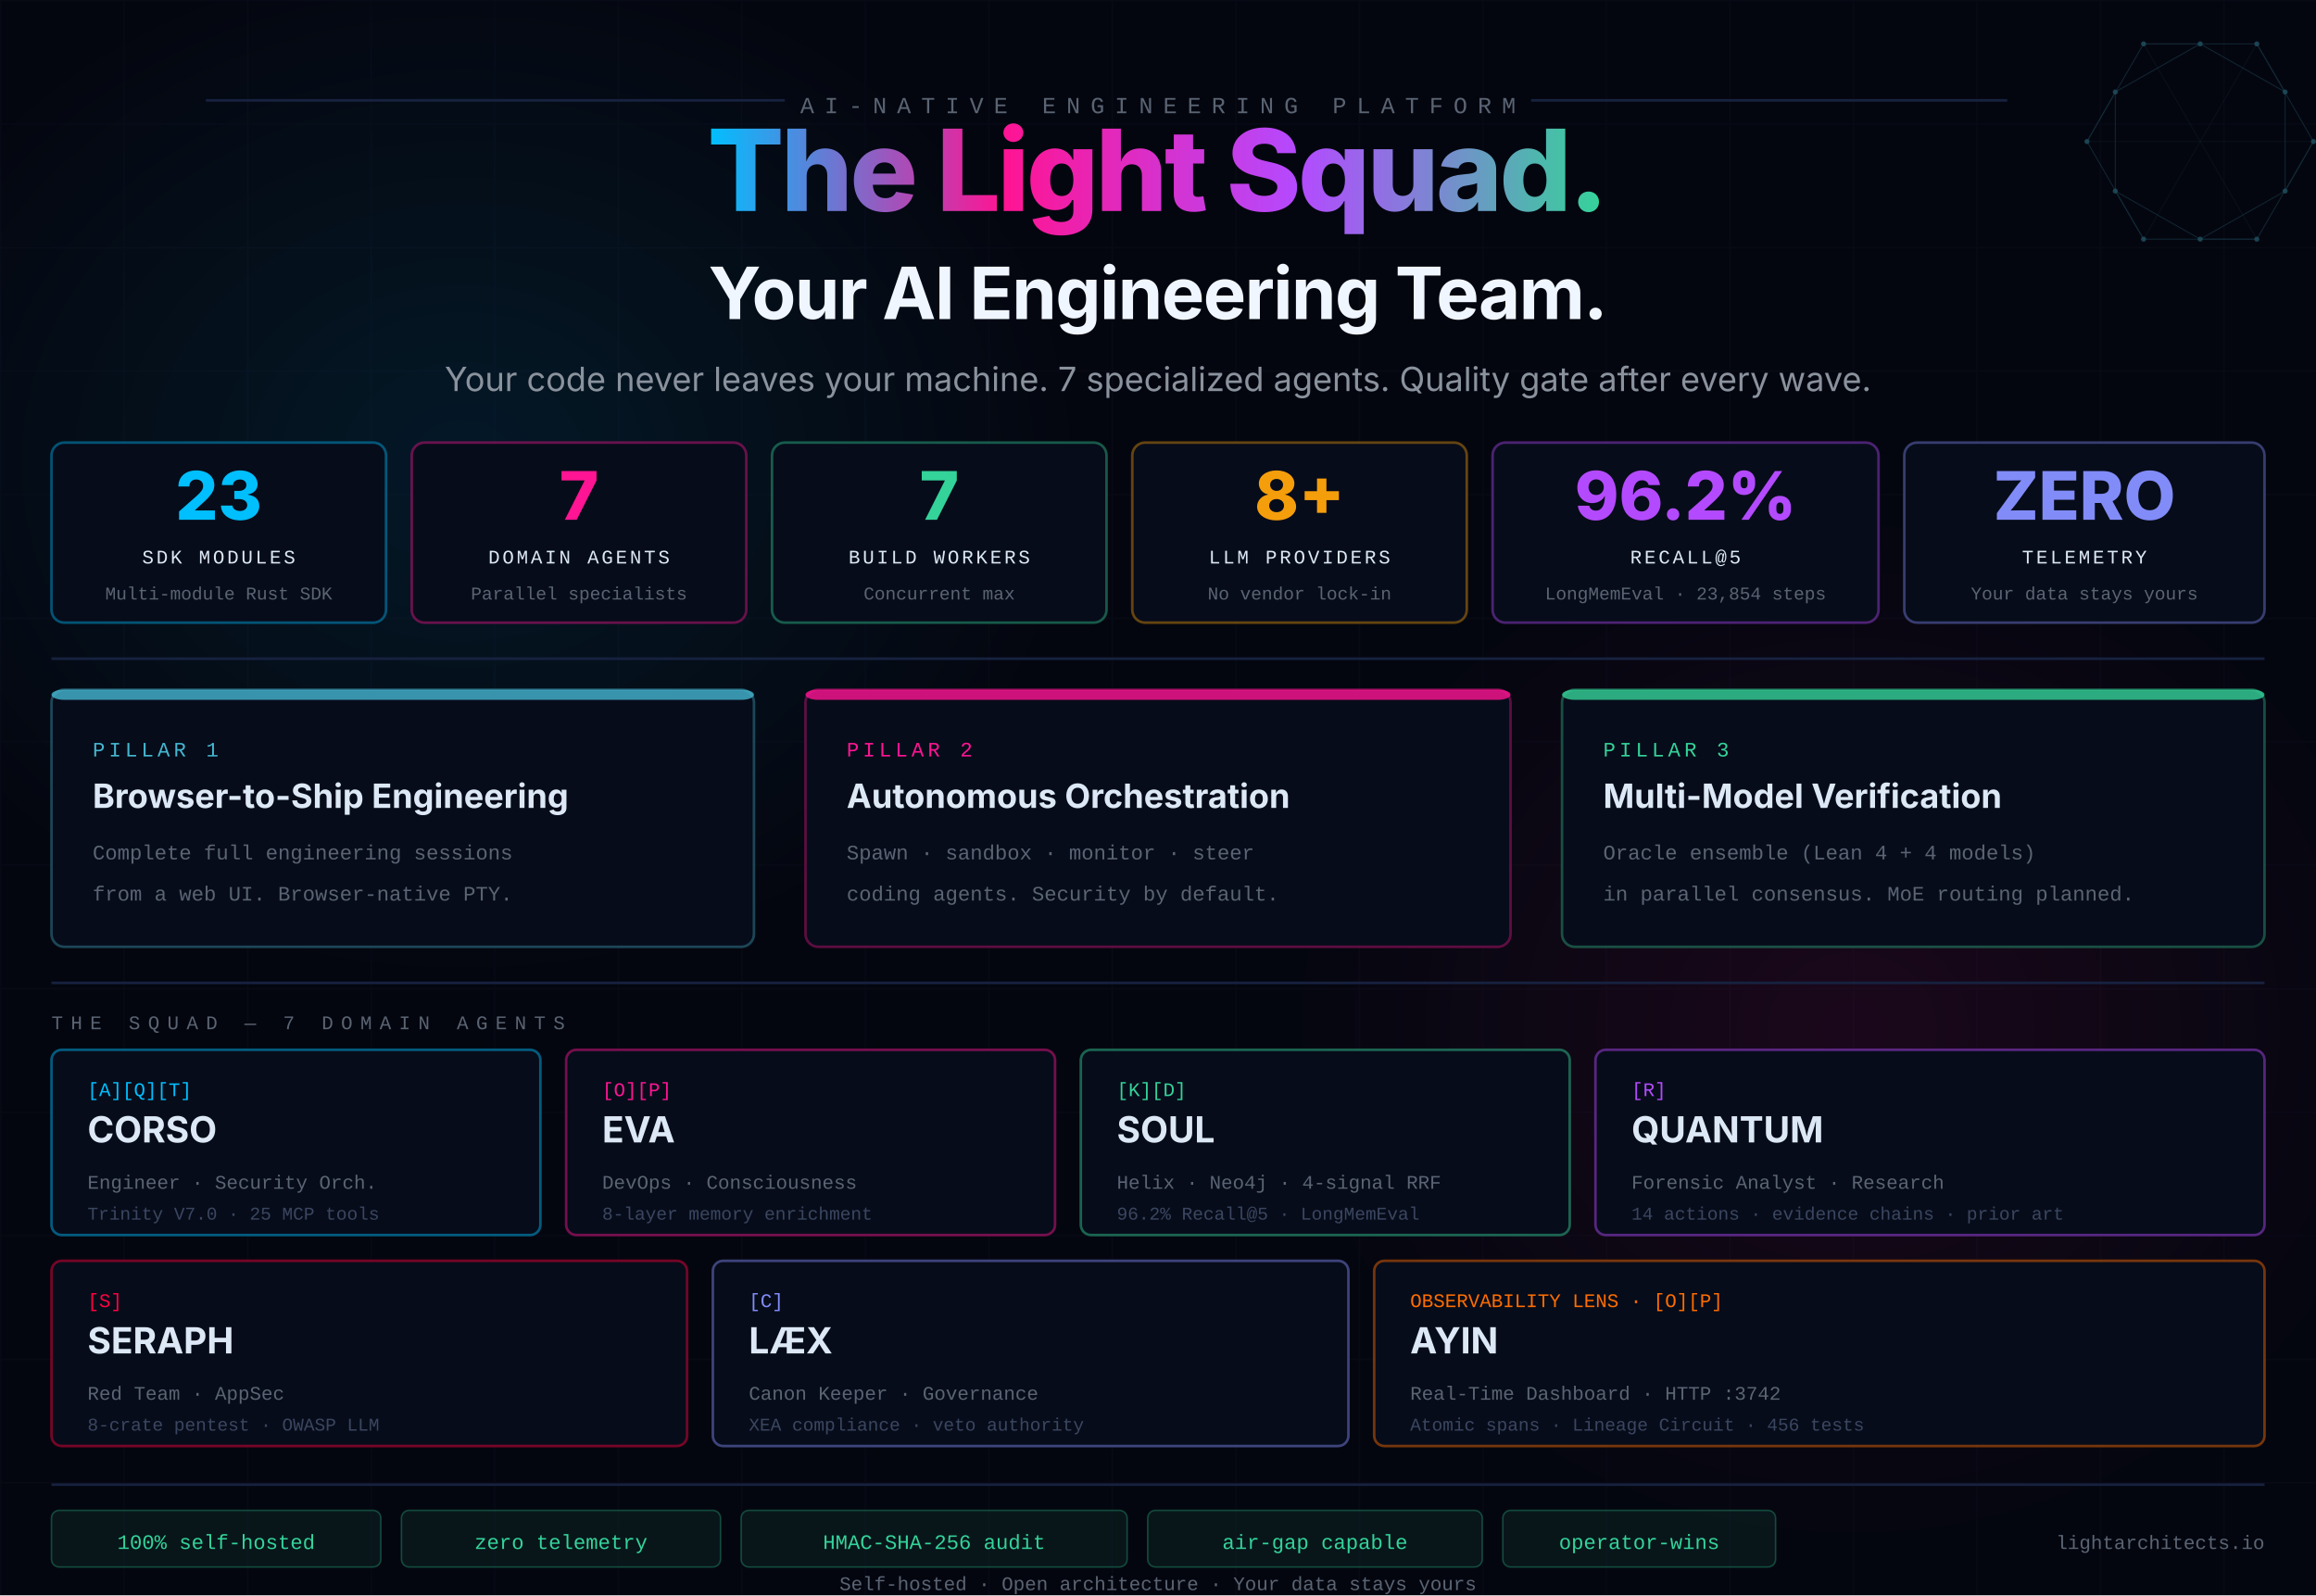
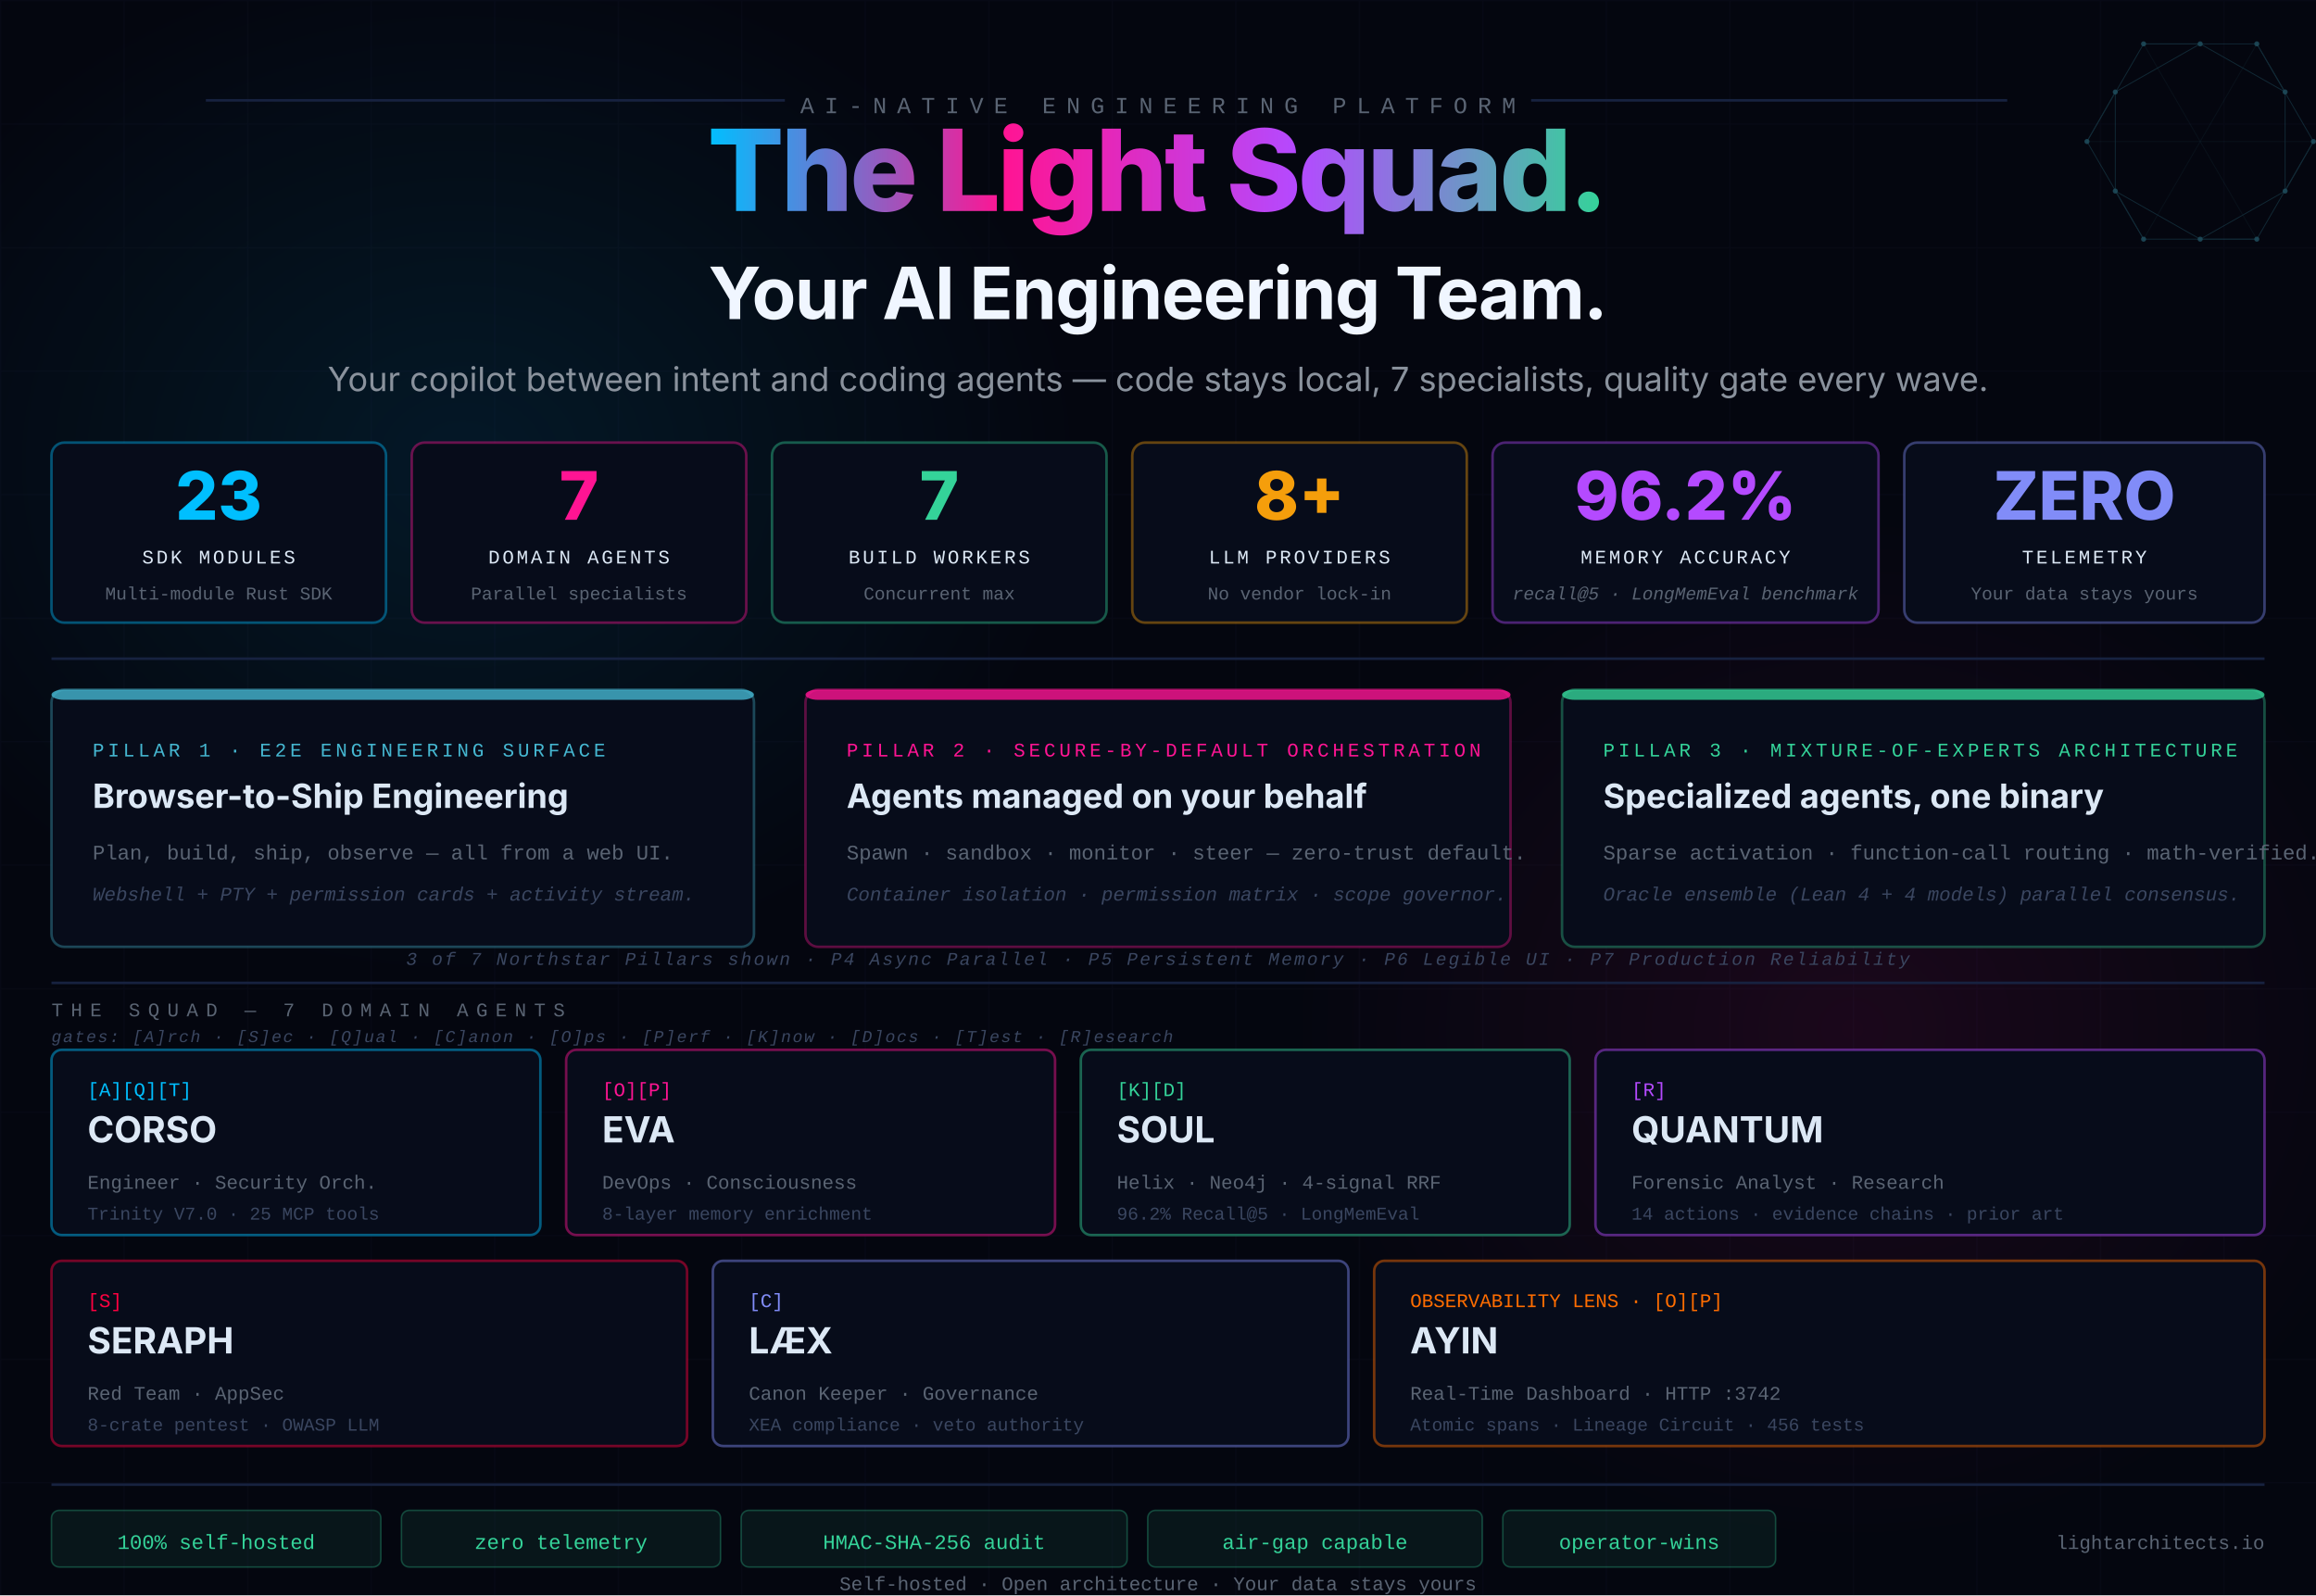
<svg xmlns="http://www.w3.org/2000/svg" viewBox="0 0 900 620" width="900" height="620">
  <defs>
    <style>
  .m{font-family:'JetBrains Mono','Courier New',monospace}
  .s{font-family:-apple-system,'Segoe UI','Helvetica Neue',sans-serif}
  @keyframes r1{0%,8%{opacity:0}24%,100%{opacity:1}}
  @keyframes r2{0%,22%{opacity:0}38%,100%{opacity:1}}
  @keyframes r3{0%,36%{opacity:0}52%,100%{opacity:1}}
  @keyframes r4{0%,50%{opacity:0}66%,100%{opacity:1}}
  @keyframes r5{0%,64%{opacity:0}78%,100%{opacity:1}}
  @keyframes r6{0%,76%{opacity:0}90%,100%{opacity:1}}
  @keyframes shimmer{0%,100%{opacity:.85}50%{opacity:1}}
  .l1{animation:r1 4s ease-out both}
  .l2{animation:r2 4s ease-out both}
  .l3{animation:r3 4s ease-out both}
  .l4{animation:r4 4s ease-out both}
  .l5{animation:r5 4s ease-out both}
  .l6{animation:r6 4s ease-out both}
  .sh{animation:shimmer 3.5s ease-in-out infinite}
</style>
    <filter id="bloom" x="-50%" y="-50%" width="200%" height="200%">
      <feGaussianBlur stdDeviation="1.6" result="b1" />
      <feGaussianBlur stdDeviation="4" result="b2" />
      <feGaussianBlur stdDeviation="9" result="b3" />
      <feMerge>
        <feMergeNode in="b3" />
        <feMergeNode in="b2" />
        <feMergeNode in="b1" />
        <feMergeNode in="SourceGraphic" />
      </feMerge>
    </filter>
    <filter id="softbloom" x="-30%" y="-30%" width="160%" height="160%">
      <feGaussianBlur stdDeviation="0.8" result="b1" />
      <feGaussianBlur stdDeviation="2.5" result="b2" />
      <feMerge>
        <feMergeNode in="b2" />
        <feMergeNode in="b1" />
        <feMergeNode in="SourceGraphic" />
      </feMerge>
    </filter>
    <linearGradient id="hero-grad" x1="0%" y1="0%" x2="100%" y2="0%">
      <stop offset="0%" stop-color="#00BFFF" />
      <stop offset="33%" stop-color="#FF1493" />
      <stop offset="66%" stop-color="#B44AFF" />
      <stop offset="100%" stop-color="#34D399" />
    </linearGradient>
    <radialGradient id="ambient-corso" cx="50%" cy="50%" r="50%">
      <stop offset="0%" stop-color="rgba(0,191,255,0.10)" />
      <stop offset="100%" stop-color="rgba(0,191,255,0)" />
    </radialGradient>
    <radialGradient id="ambient-eva" cx="50%" cy="50%" r="50%">
      <stop offset="0%" stop-color="rgba(255,20,147,0.09)" />
      <stop offset="100%" stop-color="rgba(255,20,147,0)" />
    </radialGradient>
    <pattern id="grid-p" width="48" height="48" patternUnits="userSpaceOnUse">
      <path d="M48 0 L0 0 L0 48" fill="none" stroke="rgba(129,140,248,.028)" stroke-width="1" />
    </pattern>
    <symbol id="polytope24" viewBox="-100 -100 200 200">
      <g stroke="#45B7D1" stroke-width="0.6" fill="none" opacity="0.5">
        <polygon points="80,0 40,69 -40,69 -80,0 -40,-69 40,-69" />
        <polygon points="60,35 0,69 -60,35 -60,-35 0,-69 60,-35" />
        <line x1="80" y1="0" x2="60" y2="35" />
        <line x1="40" y1="69" x2="0" y2="69" />
        <line x1="-40" y1="69" x2="-60" y2="35" />
        <line x1="-80" y1="0" x2="-60" y2="-35" />
        <line x1="-40" y1="-69" x2="0" y2="-69" />
        <line x1="40" y1="-69" x2="60" y2="-35" />
        <line x1="80" y1="0" x2="-80" y2="0" opacity="0.3" />
        <line x1="40" y1="69" x2="-40" y2="-69" opacity="0.3" />
        <line x1="-40" y1="69" x2="40" y2="-69" opacity="0.3" />
      </g>
      <g fill="#45B7D1" opacity="0.85">
        <circle cx="80" cy="0" r="1.8" />
        <circle cx="40" cy="69" r="1.8" />
        <circle cx="-40" cy="69" r="1.8" />
        <circle cx="-80" cy="0" r="1.8" />
        <circle cx="-40" cy="-69" r="1.8" />
        <circle cx="40" cy="-69" r="1.8" />
        <circle cx="60" cy="35" r="1.8" />
        <circle cx="0" cy="69" r="1.8" />
        <circle cx="-60" cy="35" r="1.8" />
        <circle cx="-60" cy="-35" r="1.8" />
        <circle cx="0" cy="-69" r="1.8" />
        <circle cx="60" cy="-35" r="1.8" />
      </g>
    </symbol>
  </defs>
  <rect width="900" height="620" fill="#04060f" />
  <rect width="900" height="620" fill="url(#grid-p)" />
  <ellipse cx="180" cy="180" rx="240" ry="200" fill="url(#ambient-corso)" class="l1" />
  <ellipse cx="720" cy="400" rx="220" ry="200" fill="url(#ambient-eva)" class="l4" />
  <g opacity="0.4" class="l1">
    <use href="#polytope24" x="800" y="0" width="110" height="110" />
  </g>
  <g class="l1">
    <text x="450" y="44" class="m" font-size="9" fill="#5a6473" text-anchor="middle" letter-spacing="4">AI-NATIVE ENGINEERING PLATFORM</text>
    <line x1="80" y1="39" x2="305" y2="39" stroke="#172240" stroke-width="1" />
    <line x1="595" y1="39" x2="780" y2="39" stroke="#172240" stroke-width="1" />
    <text x="450" y="82" class="s" font-size="44" font-weight="800" text-anchor="middle" letter-spacing="-1.2" fill="url(#hero-grad)">The Light Squad.</text>
    <text x="450" y="124" class="s" font-size="28" fill="#f0f6ff" font-weight="700" text-anchor="middle" letter-spacing="-0.5">Your AI Engineering Team.</text>
-     <text x="450" y="152" class="s" font-size="13" fill="#8a929d" text-anchor="middle">Your code never leaves your machine. 7 specialized agents. Quality gate after every wave.</text>
+     <text x="450" y="152" class="s" font-size="13" fill="#8a929d" text-anchor="middle">Your copilot between intent and coding agents — code stays local, 7 specialists, quality gate every wave.</text>
  </g>
  <g class="l2">
    <rect x="20" y="172" width="130" height="70" rx="5" fill="#070c1a" stroke="rgba(0,191,255,0.4)" stroke-width="1" />
    <text x="85" y="202" class="s" font-size="26" fill="#00BFFF" font-weight="800" text-anchor="middle">23</text>
    <text x="85" y="219" class="m" font-size="7.5" fill="#dce8f5" text-anchor="middle" letter-spacing="1">SDK MODULES</text>
    <text x="85" y="233" class="m" font-size="7" fill="#5a6473" text-anchor="middle">Multi-module Rust SDK</text>
    <rect x="160" y="172" width="130" height="70" rx="5" fill="#070c1a" stroke="rgba(255,20,147,0.4)" stroke-width="1" />
    <text x="225" y="202" class="s" font-size="26" fill="#FF1493" font-weight="800" text-anchor="middle">7</text>
    <text x="225" y="219" class="m" font-size="7.5" fill="#dce8f5" text-anchor="middle" letter-spacing="1">DOMAIN AGENTS</text>
    <text x="225" y="233" class="m" font-size="7" fill="#5a6473" text-anchor="middle">Parallel specialists</text>
    <rect x="300" y="172" width="130" height="70" rx="5" fill="#070c1a" stroke="rgba(52,211,153,0.4)" stroke-width="1" />
    <text x="365" y="202" class="s" font-size="26" fill="#34D399" font-weight="800" text-anchor="middle">7</text>
    <text x="365" y="219" class="m" font-size="7.5" fill="#dce8f5" text-anchor="middle" letter-spacing="1">BUILD WORKERS</text>
    <text x="365" y="233" class="m" font-size="7" fill="#5a6473" text-anchor="middle">Concurrent max</text>
    <rect x="440" y="172" width="130" height="70" rx="5" fill="#070c1a" stroke="rgba(245,158,11,0.4)" stroke-width="1" />
    <text x="505" y="202" class="s" font-size="26" fill="#F59E0B" font-weight="800" text-anchor="middle">8+</text>
    <text x="505" y="219" class="m" font-size="7.5" fill="#dce8f5" text-anchor="middle" letter-spacing="1">LLM PROVIDERS</text>
    <text x="505" y="233" class="m" font-size="7" fill="#5a6473" text-anchor="middle">No vendor lock-in</text>
    <rect x="580" y="172" width="150" height="70" rx="5" fill="#070c1a" stroke="rgba(180,74,255,0.4)" stroke-width="1" />
    <text x="655" y="202" class="s" font-size="26" fill="#B44AFF" font-weight="800" text-anchor="middle">96.2%</text>
-     <text x="655" y="219" class="m" font-size="7.5" fill="#dce8f5" text-anchor="middle" letter-spacing="1">RECALL@5</text>
-     <text x="655" y="233" class="m" font-size="7" fill="#5a6473" text-anchor="middle">LongMemEval · 23,854 steps</text>
+     <text x="655" y="219" class="m" font-size="7.5" fill="#dce8f5" text-anchor="middle" letter-spacing="1">MEMORY ACCURACY</text>
+     <text x="655" y="233" class="m" font-size="7" fill="#5a6473" text-anchor="middle" font-style="italic">recall@5 · LongMemEval benchmark</text>
    <rect x="740" y="172" width="140" height="70" rx="5" fill="#070c1a" stroke="rgba(129,140,248,0.4)" stroke-width="1" />
    <text x="810" y="202" class="s" font-size="26" fill="#818CF8" font-weight="800" text-anchor="middle">ZERO</text>
    <text x="810" y="219" class="m" font-size="7.5" fill="#dce8f5" text-anchor="middle" letter-spacing="1">TELEMETRY</text>
    <text x="810" y="233" class="m" font-size="7" fill="#5a6473" text-anchor="middle">Your data stays yours</text>
  </g>
  <line x1="20" y1="256" x2="880" y2="256" stroke="#172240" stroke-width="1" class="l2" />
  <g class="l3">
    <rect x="20" y="268" width="273" height="100" rx="5" fill="#070c1a" stroke="rgba(69,183,209,0.35)" stroke-width="1" />
    <rect x="20" y="268" width="273" height="4" rx="5" fill="#45B7D1" opacity="0.8" />
-     <text x="36" y="294" class="m" font-size="8" fill="#45B7D1" letter-spacing="1.5">PILLAR 1</text>
+     <text x="36" y="294" class="m" font-size="7.5" fill="#45B7D1" letter-spacing="1.4">PILLAR 1 · E2E ENGINEERING SURFACE</text>
    <text x="36" y="314" class="s" font-size="13" fill="#dce8f5" font-weight="700">Browser-to-Ship Engineering</text>
-     <text x="36" y="334" class="m" font-size="8" fill="#5a6473">Complete full engineering sessions</text>
-     <text x="36" y="350" class="m" font-size="8" fill="#5a6473">from a web UI. Browser-native PTY.</text>
+     <text x="36" y="334" class="m" font-size="8" fill="#5a6473">Plan, build, ship, observe — all from a web UI.</text>
+     <text x="36" y="350" class="m" font-size="7.5" fill="#3a4660" font-style="italic">Webshell + PTY + permission cards + activity stream.</text>
    <rect x="313" y="268" width="274" height="100" rx="5" fill="#070c1a" stroke="rgba(255,20,147,0.35)" stroke-width="1" />
    <rect x="313" y="268" width="274" height="4" rx="5" fill="#FF1493" opacity="0.8" />
-     <text x="329" y="294" class="m" font-size="8" fill="#FF1493" letter-spacing="1.5">PILLAR 2</text>
-     <text x="329" y="314" class="s" font-size="13" fill="#dce8f5" font-weight="700">Autonomous Orchestration</text>
-     <text x="329" y="334" class="m" font-size="8" fill="#5a6473">Spawn · sandbox · monitor · steer</text>
-     <text x="329" y="350" class="m" font-size="8" fill="#5a6473">coding agents. Security by default.</text>
+     <text x="329" y="294" class="m" font-size="7.5" fill="#FF1493" letter-spacing="1.4">PILLAR 2 · SECURE-BY-DEFAULT ORCHESTRATION</text>
+     <text x="329" y="314" class="s" font-size="13" fill="#dce8f5" font-weight="700">Agents managed on your behalf</text>
+     <text x="329" y="334" class="m" font-size="8" fill="#5a6473">Spawn · sandbox · monitor · steer — zero-trust default.</text>
+     <text x="329" y="350" class="m" font-size="7.5" fill="#3a4660" font-style="italic">Container isolation · permission matrix · scope governor.</text>
    <rect x="607" y="268" width="273" height="100" rx="5" fill="#070c1a" stroke="rgba(52,211,153,0.35)" stroke-width="1" />
    <rect x="607" y="268" width="273" height="4" rx="5" fill="#34D399" opacity="0.8" />
-     <text x="623" y="294" class="m" font-size="8" fill="#34D399" letter-spacing="1.5">PILLAR 3</text>
-     <text x="623" y="314" class="s" font-size="13" fill="#dce8f5" font-weight="700">Multi-Model Verification</text>
-     <text x="623" y="334" class="m" font-size="8" fill="#5a6473">Oracle ensemble (Lean 4 + 4 models)</text>
-     <text x="623" y="350" class="m" font-size="8" fill="#5a6473">in parallel consensus. MoE routing planned.</text>
+     <text x="623" y="294" class="m" font-size="7.5" fill="#34D399" letter-spacing="1.4">PILLAR 3 · MIXTURE-OF-EXPERTS ARCHITECTURE</text>
+     <text x="623" y="314" class="s" font-size="13" fill="#dce8f5" font-weight="700">Specialized agents, one binary</text>
+     <text x="623" y="334" class="m" font-size="8" fill="#5a6473">Sparse activation · function-call routing · math-verified.</text>
+     <text x="623" y="350" class="m" font-size="7.5" fill="#3a4660" font-style="italic">Oracle ensemble (Lean 4 + 4 models) parallel consensus.</text>
+   </g>
+   <g class="l3">
+     <text x="450" y="375" class="m" font-size="7" fill="#3a4660" text-anchor="middle" letter-spacing="0.8" font-style="italic">3 of 7 Northstar Pillars shown · P4 Async Parallel · P5 Persistent Memory · P6 Legible UI · P7 Production Reliability</text>
  </g>
  <line x1="20" y1="382" x2="880" y2="382" stroke="#172240" stroke-width="1" class="l3" />
  <g class="l4">
-     <text x="20" y="400" class="m" font-size="7.5" fill="#5a6473" letter-spacing="3">THE SQUAD — 7 DOMAIN AGENTS</text>
+     <text x="20" y="395" class="m" font-size="7.5" fill="#5a6473" letter-spacing="3">THE SQUAD — 7 DOMAIN AGENTS</text>
+     <text x="20" y="405" class="m" font-size="6.5" fill="#3a4660" letter-spacing="0.6" font-style="italic">gates: [A]rch · [S]ec · [Q]ual · [C]anon · [O]ps · [P]erf · [K]now · [D]ocs · [T]est · [R]esearch</text>
    <rect x="20" y="408" width="190" height="72" rx="4" fill="#070c1a" stroke="rgba(0,191,255,0.45)" stroke-width="1" />
    <text x="34" y="426" class="m" font-size="7.5" fill="#00BFFF">[A][Q][T]</text>
    <text x="34" y="444" class="s" font-size="14" fill="#dce8f5" font-weight="700">CORSO</text>
    <text x="34" y="462" class="m" font-size="7.5" fill="#5a6473">Engineer · Security Orch.</text>
    <text x="34" y="474" class="m" font-size="7" fill="#3a4660">Trinity V7.0 · 25 MCP tools</text>
    <rect x="220" y="408" width="190" height="72" rx="4" fill="#070c1a" stroke="rgba(255,20,147,0.45)" stroke-width="1" />
    <text x="234" y="426" class="m" font-size="7.5" fill="#FF1493">[O][P]</text>
    <text x="234" y="444" class="s" font-size="14" fill="#dce8f5" font-weight="700">EVA</text>
    <text x="234" y="462" class="m" font-size="7.5" fill="#5a6473">DevOps · Consciousness</text>
    <text x="234" y="474" class="m" font-size="7" fill="#3a4660">8-layer memory enrichment</text>
    <rect x="420" y="408" width="190" height="72" rx="4" fill="#070c1a" stroke="rgba(52,211,153,0.45)" stroke-width="1" />
    <text x="434" y="426" class="m" font-size="7.5" fill="#34D399">[K][D]</text>
    <text x="434" y="444" class="s" font-size="14" fill="#dce8f5" font-weight="700">SOUL</text>
    <text x="434" y="462" class="m" font-size="7.5" fill="#5a6473">Helix · Neo4j · 4-signal RRF</text>
    <text x="434" y="474" class="m" font-size="7" fill="#3a4660">96.2% Recall@5 · LongMemEval</text>
    <rect x="620" y="408" width="260" height="72" rx="4" fill="#070c1a" stroke="rgba(180,74,255,0.45)" stroke-width="1" />
    <text x="634" y="426" class="m" font-size="7.5" fill="#B44AFF">[R]</text>
    <text x="634" y="444" class="s" font-size="14" fill="#dce8f5" font-weight="700">QUANTUM</text>
    <text x="634" y="462" class="m" font-size="7.5" fill="#5a6473">Forensic Analyst · Research</text>
    <text x="634" y="474" class="m" font-size="7" fill="#3a4660">14 actions · evidence chains · prior art</text>
  </g>
  <g class="l5">
    <rect x="20" y="490" width="247" height="72" rx="4" fill="#070c1a" stroke="rgba(255,0,64,0.45)" stroke-width="1" />
    <text x="34" y="508" class="m" font-size="7.5" fill="#FF0040">[S]</text>
    <text x="34" y="526" class="s" font-size="14" fill="#dce8f5" font-weight="700">SERAPH</text>
    <text x="34" y="544" class="m" font-size="7.5" fill="#5a6473">Red Team · AppSec</text>
    <text x="34" y="556" class="m" font-size="7" fill="#3a4660">8-crate pentest · OWASP LLM</text>
    <rect x="277" y="490" width="247" height="72" rx="4" fill="#070c1a" stroke="rgba(129,140,248,0.45)" stroke-width="1" />
    <text x="291" y="508" class="m" font-size="7.5" fill="#818CF8">[C]</text>
    <text x="291" y="526" class="s" font-size="14" fill="#dce8f5" font-weight="700">LÆX</text>
    <text x="291" y="544" class="m" font-size="7.5" fill="#5a6473">Canon Keeper · Governance</text>
    <text x="291" y="556" class="m" font-size="7" fill="#3a4660">XEA compliance · veto authority</text>
    <rect x="534" y="490" width="346" height="72" rx="4" fill="#070c1a" stroke="rgba(255,109,0,0.45)" stroke-width="1" />
    <text x="548" y="508" class="m" font-size="7.5" fill="#FF6D00">OBSERVABILITY LENS · [O][P]</text>
    <text x="548" y="526" class="s" font-size="14" fill="#dce8f5" font-weight="700">AYIN</text>
    <text x="548" y="544" class="m" font-size="7.5" fill="#5a6473">Real-Time Dashboard · HTTP :3742</text>
    <text x="548" y="556" class="m" font-size="7" fill="#3a4660">Atomic spans · Lineage Circuit · 456 tests</text>
  </g>
  <g class="l6">
    <line x1="20" y1="577" x2="880" y2="577" stroke="#172240" stroke-width="1" />
    <rect x="20" y="587" width="128" height="22" rx="3" fill="rgba(52,211,153,0.08)" stroke="rgba(52,211,153,0.3)" stroke-width="0.6" />
    <text x="84" y="602" class="m" font-size="8" fill="#34D399" text-anchor="middle">100% self-hosted</text>
    <rect x="156" y="587" width="124" height="22" rx="3" fill="rgba(52,211,153,0.08)" stroke="rgba(52,211,153,0.3)" stroke-width="0.6" />
    <text x="218" y="602" class="m" font-size="8" fill="#34D399" text-anchor="middle">zero telemetry</text>
    <rect x="288" y="587" width="150" height="22" rx="3" fill="rgba(52,211,153,0.08)" stroke="rgba(52,211,153,0.3)" stroke-width="0.6" />
    <text x="363" y="602" class="m" font-size="8" fill="#34D399" text-anchor="middle">HMAC-SHA-256 audit</text>
    <rect x="446" y="587" width="130" height="22" rx="3" fill="rgba(52,211,153,0.08)" stroke="rgba(52,211,153,0.3)" stroke-width="0.6" />
    <text x="511" y="602" class="m" font-size="8" fill="#34D399" text-anchor="middle">air-gap capable</text>
    <rect x="584" y="587" width="106" height="22" rx="3" fill="rgba(52,211,153,0.08)" stroke="rgba(52,211,153,0.3)" stroke-width="0.6" />
    <text x="637" y="602" class="m" font-size="8" fill="#34D399" text-anchor="middle">operator-wins</text>
    <text x="880" y="602" class="m" font-size="7.5" fill="#5a6473" text-anchor="end">lightarchitects.io</text>
    <text x="450" y="618" class="m" font-size="7.5" fill="#5a6473" text-anchor="middle">Self-hosted · Open architecture · Your data stays yours</text>
  </g>
</svg>
